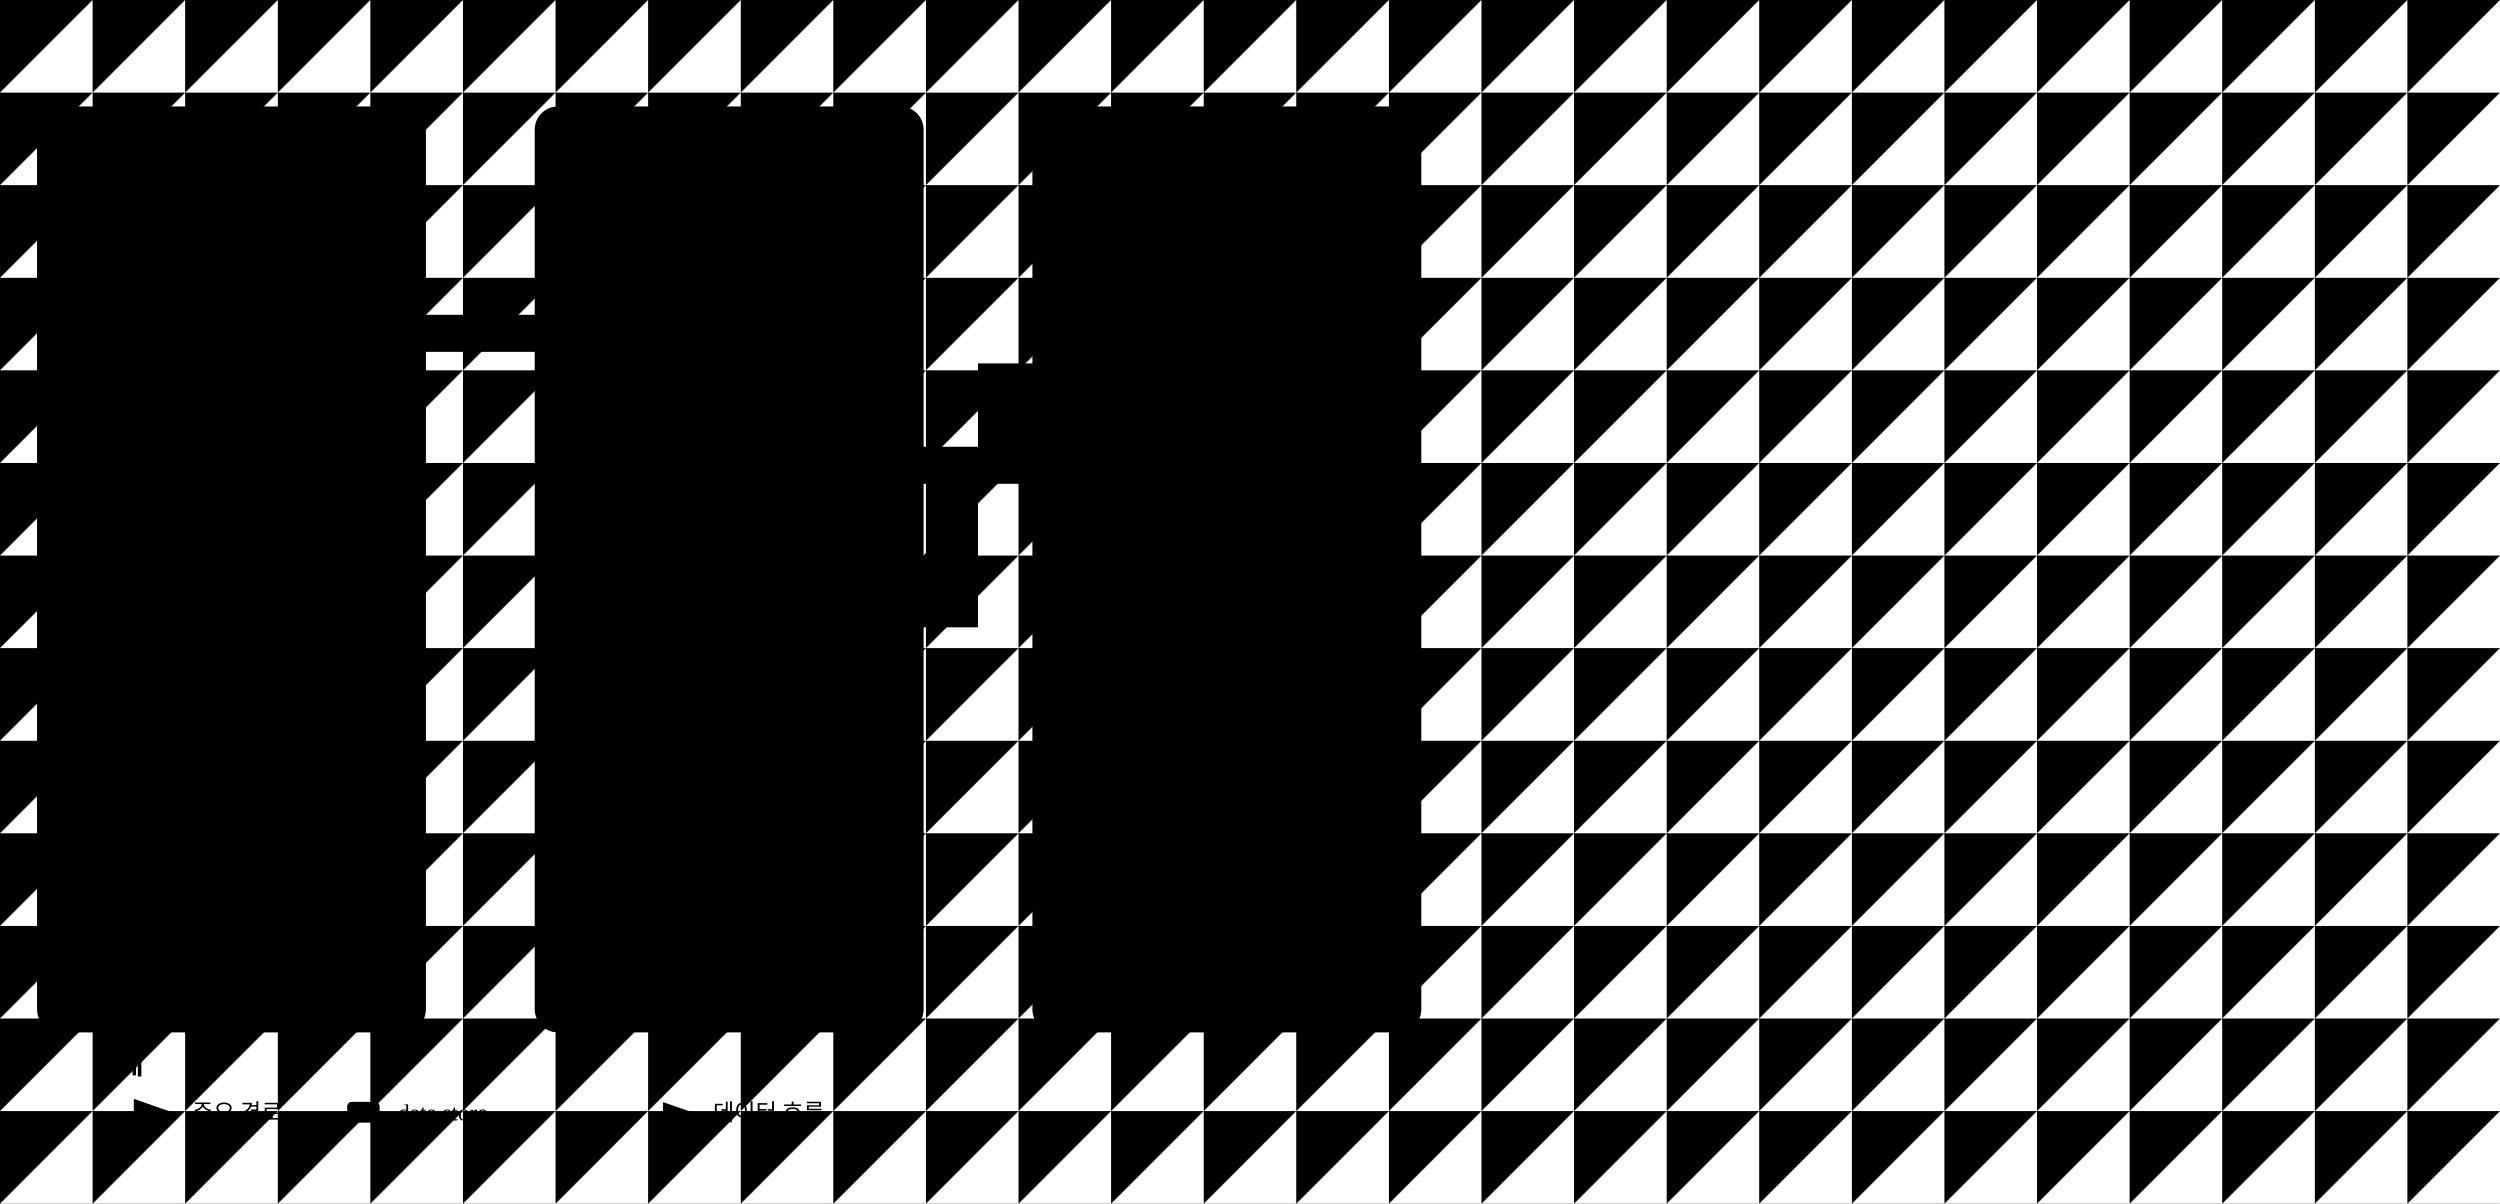
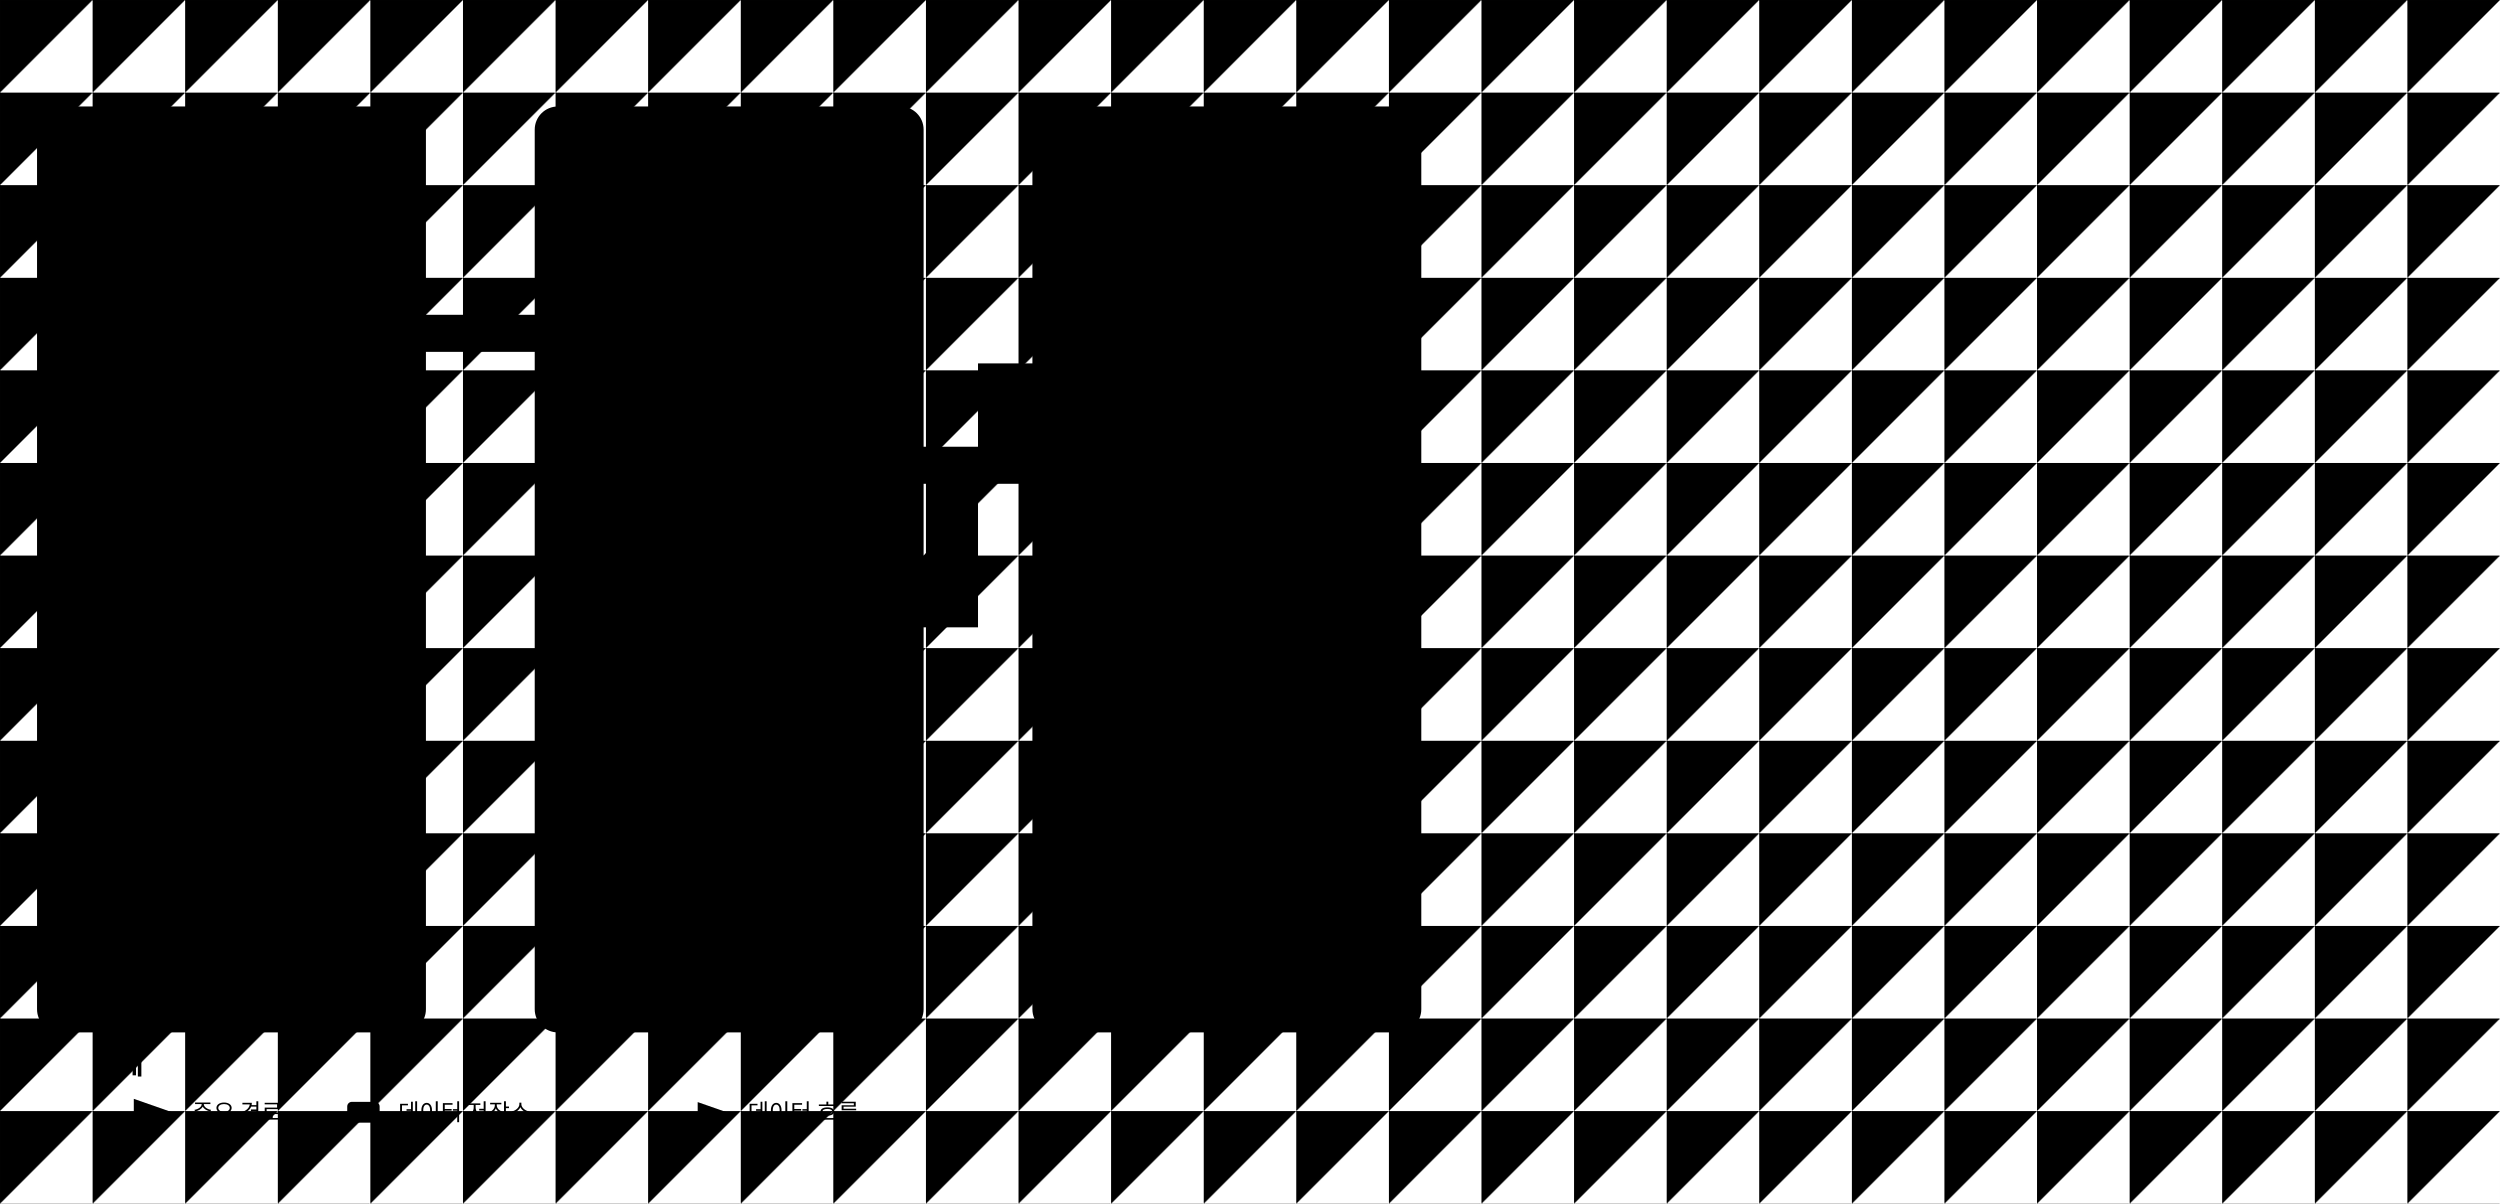
<svg viewBox="0 0 1080 520" role="img" lang="en" aria-labelledby="archify-diagram-title archify-diagram-description" data-animation="trace" data-preset="signal-flow" data-quality-profile="showcase">
  <defs>
    <marker id="mongodb-replication-flow-arrowhead" markerWidth="10" markerHeight="7" refX="9" refY="3.5" orient="auto">
      <polygon points="0 0, 10 3.5, 0 7" class="m-default" />
    </marker>
    <marker id="mongodb-replication-flow-arrowhead-emphasis" markerWidth="10" markerHeight="7" refX="9" refY="3.5" orient="auto">
      <polygon points="0 0, 10 3.5, 0 7" class="m-emphasis" />
    </marker>
    <marker id="mongodb-replication-flow-arrowhead-security" markerWidth="10" markerHeight="7" refX="9" refY="3.5" orient="auto">
      <polygon points="0 0, 10 3.5, 0 7" class="m-security" />
    </marker>
    <marker id="mongodb-replication-flow-arrowhead-dashed" markerWidth="10" markerHeight="7" refX="9" refY="3.5" orient="auto">
      <polygon points="0 0, 10 3.5, 0 7" class="m-dashed" />
    </marker>
    <pattern id="mongodb-replication-flow-grid" width="40" height="40" patternUnits="userSpaceOnUse">
      <path d="M 40 0 L 0 0 0 40" class="c-grid" stroke-width="0.5" />
    </pattern>
  </defs>
  <rect width="100%" height="100%" fill="url(#mongodb-replication-flow-grid)" />
  <rect data-graph-role="structural-frame" data-composition-frame-kind="stage" data-composition-frame-id="0" x="16" y="46" width="168" height="400" rx="10" class="c-lane" stroke-width="1" />
  <text x="100" y="68" class="t-dim" font-size="9" font-weight="600" text-anchor="middle">01 / Primary</text>
  <rect data-graph-role="structural-frame" data-composition-frame-kind="stage" data-composition-frame-id="1" x="231" y="46" width="168" height="400" rx="10" class="c-lane" stroke-width="1" />
  <text x="315" y="68" class="t-dim" font-size="9" font-weight="600" text-anchor="middle">02 / 수집</text>
  <rect data-graph-role="structural-frame" data-composition-frame-kind="stage" data-composition-frame-id="2" x="446" y="46" width="168" height="400" rx="10" class="c-lane" stroke-width="1" />
  <text x="530" y="68" class="t-dim" font-size="9" font-weight="600" text-anchor="middle">03 / 적용</text>
  <path data-edge-from="primary" data-edge-to="observer" data-edge-label="테일러블 커서" data-edge-key="0" data-composition-points="156,157;259,157" d="M 156 157 L 259 157" class="a-emphasis" data-animate="edge" style="--step:0" stroke-width="1.8" marker-end="url(#mongodb-replication-flow-arrowhead-emphasis)" />
  <path data-edge-from="observer" data-edge-to="queue" data-edge-label="OpLog 항목" data-edge-key="1" data-composition-points="315,186;315,242" d="M 315 186 L 315 242" class="a-emphasis" data-animate="edge" style="--step:1" stroke-width="1.8" marker-end="url(#mongodb-replication-flow-arrowhead-emphasis)" />
  <path data-edge-from="queue" data-edge-to="batcher" data-edge-label="OpLog 배치" data-edge-key="2" data-composition-points="371,271;422.5,271;422.5,157;474,157" d="M 371 271 L 422.5 271 L 422.5 157 L 474 157" class="a-default" data-animate="edge" style="--step:2" stroke-width="1.4" marker-end="url(#mongodb-replication-flow-arrowhead)" />
  <path data-edge-from="batcher" data-edge-to="applier" data-edge-label="작업 분배" data-edge-key="3" data-composition-points="530,186;530,242" d="M 530 186 L 530 242" class="a-default" data-animate="edge" style="--step:3" stroke-width="1.4" marker-end="url(#mongodb-replication-flow-arrowhead)" />
  <path data-edge-from="applier" data-edge-to="secondary" data-edge-label="OpLog 재생" data-edge-key="4" data-composition-points="530,300;530,356" d="M 530 300 L 530 356" class="a-emphasis" data-animate="edge" style="--step:4" stroke-width="1.8" marker-end="url(#mongodb-replication-flow-arrowhead-emphasis)" />
  <g id="mongodb-replication-flow-node-primary" data-node-id="primary" data-node-label="Primary" tabindex="0" role="button" aria-label="Focus Primary, oplog.rs에 기록, 01 / Primary" aria-pressed="false" data-node-kind="database" data-node-sublabel="oplog.rs에 기록" data-node-context="01 / Primary">
    <rect x="44" y="128" width="112" height="58" rx="6" class="c-mask" />
    <rect x="44" y="128" width="112" height="58" rx="6" class="c-database" data-animate="node" style="--step:0" stroke-width="1.5" />
    <g aria-hidden="true" data-semantic-sigil="database" class="semantic-sigil s-database" transform="translate(50 134) scale(0.6875)">
      <ellipse cx="8" cy="4" rx="5" ry="2" />
      <path d="M3 4v8c0 1.1 2.2 2 5 2s5-.9 5-2V4M3 8c0 1.1 2.2 2 5 2s5-.9 5-2" />
    </g>
    <text data-node-label="" data-detail-anchor="" x="100" y="149" class="t-primary" font-size="10" font-weight="600" text-anchor="middle">Primary</text>
    <text data-detail="context" x="100" y="165" class="t-muted" font-size="7" text-anchor="middle">oplog.rs에 기록</text>
  </g>
  <g id="mongodb-replication-flow-node-observer" data-node-id="observer" data-node-label="Observer" tabindex="0" role="button" aria-label="Focus Observer, 백그라운드 스레드, 02 / 수집" aria-pressed="false" data-node-kind="backend" data-node-sublabel="백그라운드 스레드" data-node-context="02 / 수집">
    <rect x="259" y="128" width="112" height="58" rx="6" class="c-mask" />
    <rect x="259" y="128" width="112" height="58" rx="6" class="c-backend" data-animate="node" style="--step:1" stroke-width="1.5" />
    <g aria-hidden="true" data-semantic-sigil="backend" class="semantic-sigil s-backend" transform="translate(265 134) scale(0.6875)">
      <path d="M6 3 3 8l3 5M10 3l3 5-3 5" />
    </g>
    <text data-node-label="" data-detail-anchor="" x="315" y="149" class="t-primary" font-size="10" font-weight="600" text-anchor="middle">Observer</text>
    <text data-detail="context" x="315" y="165" class="t-muted" font-size="7" text-anchor="middle">백그라운드 스레드</text>
  </g>
  <g id="mongodb-replication-flow-node-queue" data-node-id="queue" data-node-label="OpLog 큐" tabindex="0" role="button" aria-label="Focus OpLog 큐, 02 / 수집" aria-pressed="false" data-node-kind="messagebus" data-node-context="02 / 수집">
    <rect x="259" y="242" width="112" height="58" rx="6" class="c-mask" />
    <rect x="259" y="242" width="112" height="58" rx="6" class="c-messagebus" data-animate="node" style="--step:2" stroke-width="1.5" />
    <g aria-hidden="true" data-semantic-sigil="messagebus" class="semantic-sigil s-messagebus" transform="translate(265 248) scale(0.6875)">
      <path d="M2.5 4.5h11M2.5 8h11M2.5 11.5h11" />
      <circle cx="5" cy="4.5" r="1" class="sigil-fill" />
      <circle cx="10.5" cy="8" r="1" class="sigil-fill" />
      <circle cx="7" cy="11.5" r="1" class="sigil-fill" />
    </g>
    <text data-node-label="" x="315" y="263" class="t-primary" font-size="10" font-weight="600" text-anchor="middle">OpLog 큐</text>
  </g>
  <g id="mongodb-replication-flow-node-batcher" data-node-id="batcher" data-node-label="Batcher" tabindex="0" role="button" aria-label="Focus Batcher, 배치 스레드, 03 / 적용" aria-pressed="false" data-node-kind="backend" data-node-sublabel="배치 스레드" data-node-context="03 / 적용">
    <rect x="474" y="128" width="112" height="58" rx="6" class="c-mask" />
    <rect x="474" y="128" width="112" height="58" rx="6" class="c-backend" data-animate="node" style="--step:3" stroke-width="1.5" />
    <g aria-hidden="true" data-semantic-sigil="backend" class="semantic-sigil s-backend" transform="translate(480 134) scale(0.6875)">
      <path d="M6 3 3 8l3 5M10 3l3 5-3 5" />
    </g>
    <text data-node-label="" data-detail-anchor="" x="530" y="149" class="t-primary" font-size="10" font-weight="600" text-anchor="middle">Batcher</text>
    <text data-detail="context" x="530" y="165" class="t-muted" font-size="7" text-anchor="middle">배치 스레드</text>
  </g>
  <g id="mongodb-replication-flow-node-applier" data-node-id="applier" data-node-label="Applier" tabindex="0" role="button" aria-label="Focus Applier, 적용 스레드, 03 / 적용" aria-pressed="false" data-node-kind="backend" data-node-sublabel="적용 스레드" data-node-context="03 / 적용">
    <rect x="474" y="242" width="112" height="58" rx="6" class="c-mask" />
    <rect x="474" y="242" width="112" height="58" rx="6" class="c-backend" data-animate="node" style="--step:4" stroke-width="1.5" />
    <g aria-hidden="true" data-semantic-sigil="backend" class="semantic-sigil s-backend" transform="translate(480 248) scale(0.6875)">
      <path d="M6 3 3 8l3 5M10 3l3 5-3 5" />
    </g>
    <text data-node-label="" data-detail-anchor="" x="530" y="263" class="t-primary" font-size="10" font-weight="600" text-anchor="middle">Applier</text>
    <text data-detail="context" x="530" y="279" class="t-muted" font-size="7" text-anchor="middle">적용 스레드</text>
  </g>
  <g id="mongodb-replication-flow-node-secondary" data-node-id="secondary" data-node-label="Secondary" tabindex="0" role="button" aria-label="Focus Secondary, 복제된 데이터, 03 / 적용" aria-pressed="false" data-node-kind="database" data-node-sublabel="복제된 데이터" data-node-context="03 / 적용">
    <rect x="474" y="356" width="112" height="58" rx="6" class="c-mask" />
    <rect x="474" y="356" width="112" height="58" rx="6" class="c-database" data-animate="node" style="--step:5" stroke-width="1.5" />
    <g aria-hidden="true" data-semantic-sigil="database" class="semantic-sigil s-database" transform="translate(480 362) scale(0.6875)">
      <ellipse cx="8" cy="4" rx="5" ry="2" />
      <path d="M3 4v8c0 1.1 2.2 2 5 2s5-.9 5-2V4M3 8c0 1.1 2.2 2 5 2s5-.9 5-2" />
    </g>
    <text data-node-label="" data-detail-anchor="" x="530" y="377" class="t-primary" font-size="10" font-weight="600" text-anchor="middle">Secondary</text>
    <text data-detail="context" x="530" y="393" class="t-muted" font-size="7" text-anchor="middle">복제된 데이터</text>
  </g>
  <g data-detail="context" data-edge-from="primary" data-edge-to="observer" data-edge-label="테일러블 커서" data-edge-key="0">
    <rect x="169.65" y="136" width="75.7" height="16" rx="4" class="c-mask" />
    <text x="207.5" y="147" class="t-backend" font-size="8" text-anchor="middle">테일러블 커서</text>
  </g>
  <g data-detail="context" data-edge-from="observer" data-edge-to="queue" data-edge-label="OpLog 항목" data-edge-key="1">
    <rect x="284.5" y="189" width="61" height="16" rx="4" class="c-mask" />
    <text x="315" y="200" class="t-backend" font-size="8" text-anchor="middle">OpLog 항목</text>
  </g>
  <g data-detail="context" data-edge-from="queue" data-edge-to="batcher" data-edge-label="OpLog 배치" data-edge-key="2">
    <rect x="392" y="193" width="61" height="16" rx="4" class="c-mask" />
    <text x="422.5" y="204" class="t-muted" font-size="8" text-anchor="middle">OpLog 배치</text>
  </g>
  <g data-detail="context" data-edge-from="batcher" data-edge-to="applier" data-edge-label="작업 분배" data-edge-key="3">
    <rect x="501.95" y="189" width="56.1" height="16" rx="4" class="c-mask" />
    <text x="530" y="200" class="t-muted" font-size="8" text-anchor="middle">작업 분배</text>
  </g>
  <g data-detail="context" data-edge-from="applier" data-edge-to="secondary" data-edge-label="OpLog 재생" data-edge-key="4">
    <rect x="499.5" y="303" width="61" height="16" rx="4" class="c-mask" />
    <text x="530" y="314" class="t-backend" font-size="8" text-anchor="middle">OpLog 재생</text>
  </g>
  <g data-legend="" data-legend-bridge="">
    <text x="40" y="464" class="t-primary" font-size="12" font-weight="650">범례</text>
    <g data-legend-semantic-kind="emphasis" data-legend-x="40" data-legend-baseline="484" data-legend-width="88">
      <path d="M 40 481 L 74 481" class="a-emphasis" stroke-width="1.8" marker-end="url(#mongodb-replication-flow-arrowhead-emphasis)" />
      <text x="83" y="484" class="t-muted" font-size="10" font-weight="500">주요 경로</text>
    </g>
-     <g data-legend-semantic-kind="database" data-legend-kind="database" data-legend-label="data store" data-legend-x="150" data-legend-baseline="484" data-legend-width="93">
+     <g data-legend-semantic-kind="database" data-legend-kind="database" data-legend-label="데이터 저장소" data-legend-x="150" data-legend-baseline="484" data-legend-width="108">
      <rect x="150" y="476" width="14" height="9" rx="2" class="c-database" stroke-width="1" />
-       <text x="172" y="484" class="t-muted" font-size="10" font-weight="500">data store</text>
+       <text x="172" y="484" class="t-muted" font-size="10" font-weight="500">데이터 저장소</text>
    </g>
-     <g data-legend-semantic-kind="default" data-legend-x="265" data-legend-baseline="484" data-legend-width="98">
-       <path d="M 265 481 L 299 481" class="a-default" stroke-width="1.4" marker-end="url(#mongodb-replication-flow-arrowhead)" />
-       <text x="308" y="484" class="t-muted" font-size="10" font-weight="500">데이터 흐름</text>
+     <g data-legend-semantic-kind="default" data-legend-x="280" data-legend-baseline="484" data-legend-width="98">
+       <path d="M 280 481 L 314 481" class="a-default" stroke-width="1.4" marker-end="url(#mongodb-replication-flow-arrowhead)" />
+       <text x="323" y="484" class="t-muted" font-size="10" font-weight="500">데이터 흐름</text>
    </g>
  </g>
</svg>
